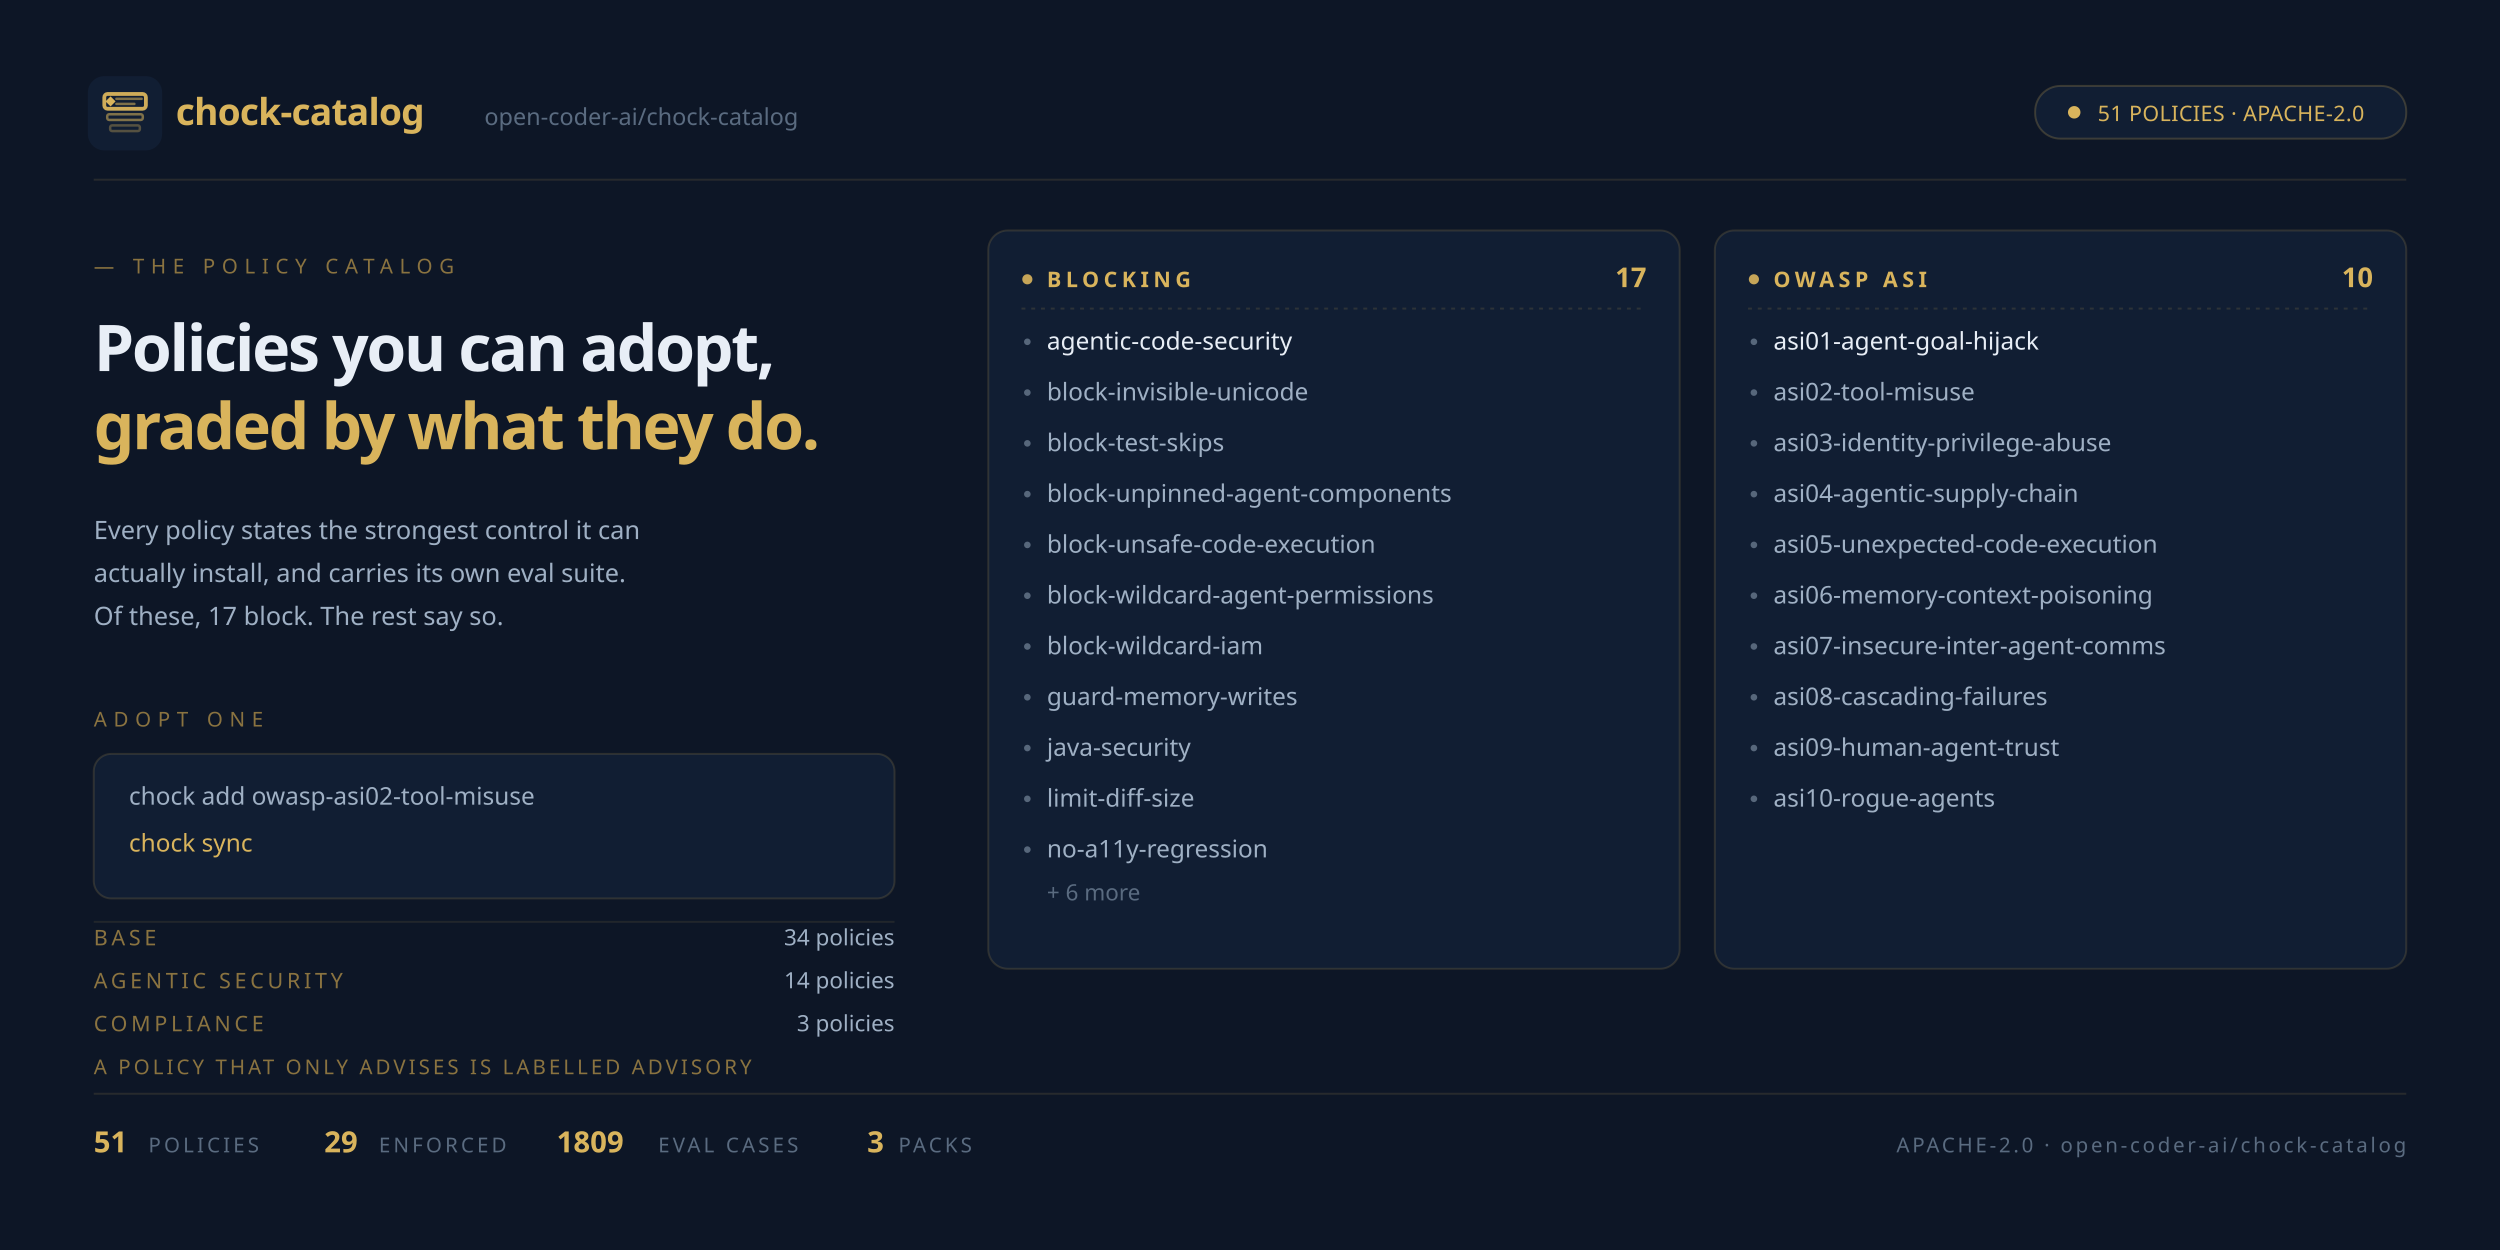
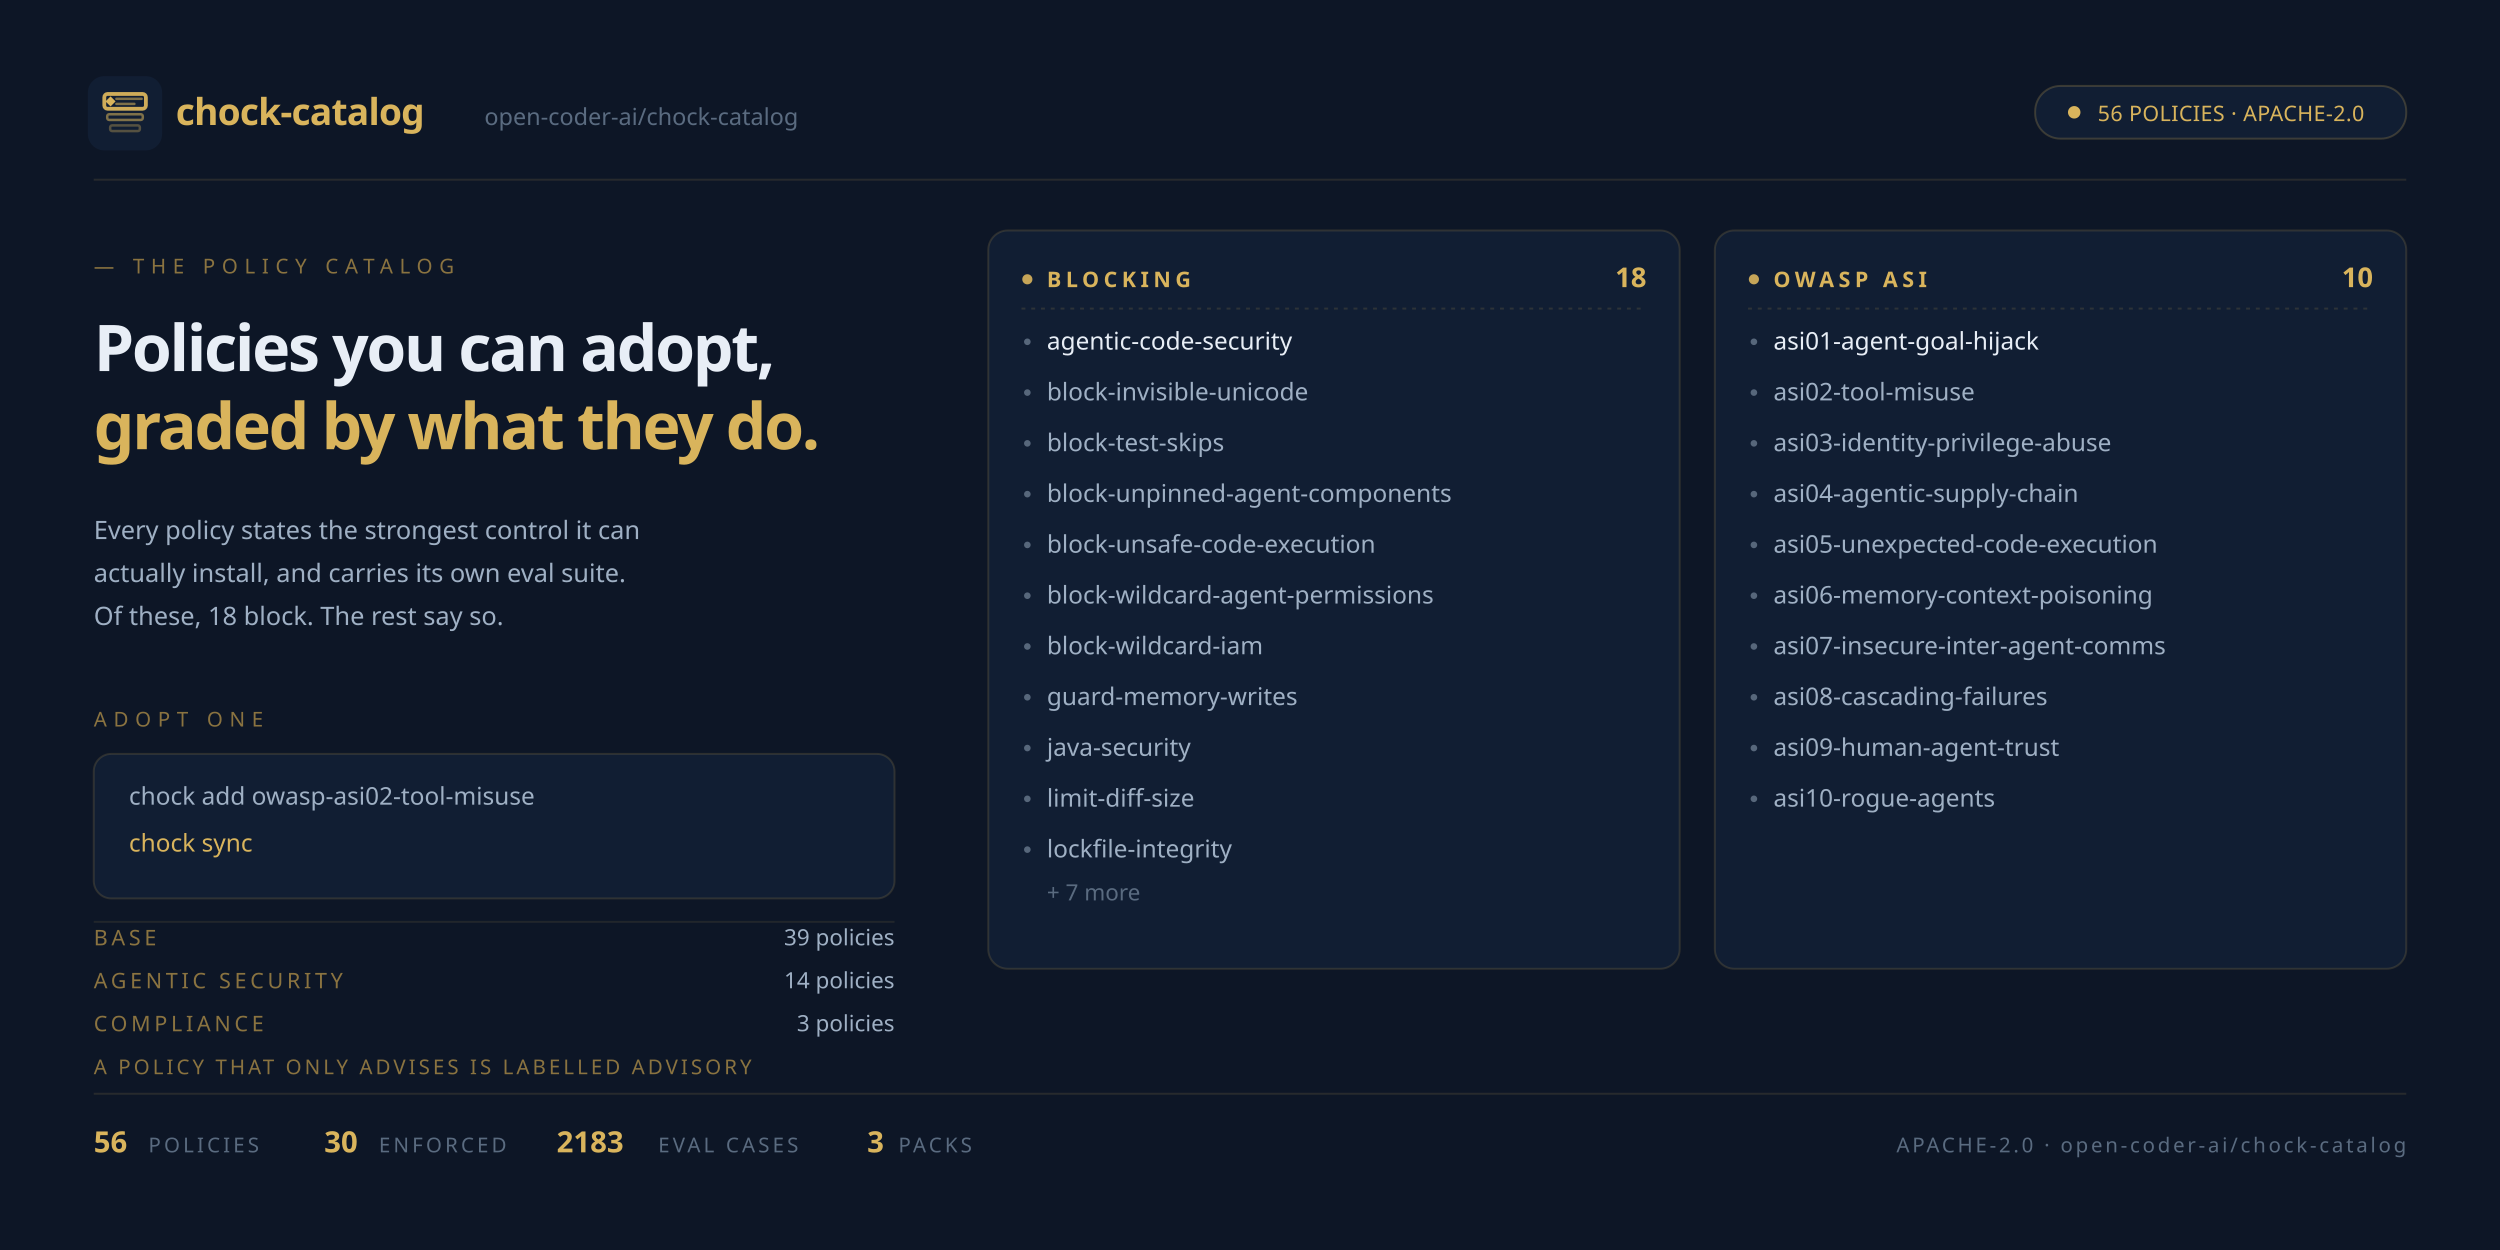
- <svg xmlns="http://www.w3.org/2000/svg" width="1280" height="640" viewBox="0 0 1280 640" role="img" aria-label="chock-catalog — the policy catalog for chock: policies you can adopt, graded by what they actually enforce. 51 policies across 3 packs (agentic-security 14, base 34, compliance 3); 29 enforced (20 at commit, 9 at pre-tool-use) and 22 advisory; 1809 eval cases. The 17 blocking policies: agentic-code-security, block-invisible-unicode, block-test-skips, block-unpinned-agent-components, block-unsafe-code-execution, block-wildcard-agent-permissions, block-wildcard-iam, guard-memory-writes, java-security, limit-diff-size, no-a11y-regression, pin-github-actions, protect-main-branch, protect-test-integrity, scan-secrets, scan-suppression-markers, verify-dependency-exists. Full OWASP Agentic Security Initiative top ten coverage, ASI01 through ASI10. Apache-2.0.">
+ <svg xmlns="http://www.w3.org/2000/svg" width="1280" height="640" viewBox="0 0 1280 640" role="img" aria-label="chock-catalog — the policy catalog for chock: policies you can adopt, graded by what they actually enforce. 56 policies across 3 packs (agentic-security 14, base 39, compliance 3); 30 enforced (21 at commit, 9 at pre-tool-use) and 26 advisory; 2183 eval cases. The 18 blocking policies: agentic-code-security, block-invisible-unicode, block-test-skips, block-unpinned-agent-components, block-unsafe-code-execution, block-wildcard-agent-permissions, block-wildcard-iam, guard-memory-writes, java-security, limit-diff-size, lockfile-integrity, no-a11y-regression, pin-github-actions, protect-main-branch, protect-test-integrity, scan-secrets, scan-suppression-markers, verify-dependency-exists. Full OWASP Agentic Security Initiative top ten coverage, ASI01 through ASI10. Apache-2.0.">
  <rect width="1280" height="640" fill="#0D1626" />
  <rect x="45.0" y="39.0" width="38" height="38" rx="8.4" fill="#111E33" />
  <rect x="56.4" y="64.2" width="15.2" height="2.9" rx="1.0" fill="none" stroke="#D9B45C" stroke-width="1.29" stroke-opacity="0.34" />
  <rect x="54.9" y="58.5" width="18.2" height="2.9" rx="1.0" fill="none" stroke="#D9B45C" stroke-width="1.29" stroke-opacity="0.55" />
  <rect x="53.4" y="48.1" width="21.3" height="7.6" rx="1.7" fill="none" stroke="#D9B45C" stroke-width="1.94" stroke-opacity="0.95" />
  <rect x="54.77" y="50.10" width="3.65" height="3.65" transform="rotate(45 56.59 51.92)" fill="#D9B45C" />
  <line x1="59.6" y1="50.6" x2="72.5" y2="50.6" stroke="#D9B45C" stroke-width="1.29" stroke-opacity="0.55" stroke-linecap="round" />
  <line x1="59.6" y1="53.2" x2="68.8" y2="53.2" stroke="#D9B45C" stroke-width="1.29" stroke-opacity="0.55" stroke-linecap="round" />
  <text x="90" y="64" font-family="Geist Mono" font-size="19" font-weight="700" letter-spacing="-0.4" fill="#D9B45C">chock-catalog</text>
  <text x="248" y="64" font-family="Geist Mono" font-size="12" fill="#5A6B80">open-coder-ai/chock-catalog</text>
  <rect x="1042" y="44" width="190" height="27" rx="13" fill="#111E33" stroke="#D9B45C" stroke-opacity="0.22" />
  <circle cx="1062" cy="57.5" r="3.2" fill="#D9B45C" />
-   <text x="1074" y="62" font-family="Geist Mono" font-size="11" letter-spacing="0.2" fill="#D9B45C">51 POLICIES · APACHE-2.0</text>
+   <text x="1074" y="62" font-family="Geist Mono" font-size="11" letter-spacing="0.2" fill="#D9B45C">56 POLICIES · APACHE-2.0</text>
  <line x1="48" y1="92" x2="1232" y2="92" stroke="#D9B45C" stroke-opacity="0.13" stroke-width="1" />
  <text x="48" y="140" font-family="Geist Mono" font-size="10.5" letter-spacing="3.4" fill="#8A7340">— THE POLICY CATALOG</text>
  <text x="48" y="190" font-family="Geist Mono" font-size="33" font-weight="700" letter-spacing="-1.2" fill="#E8EEF6">Policies you can adopt,</text>
  <text x="48" y="230" font-family="Geist Mono" font-size="33" font-weight="700" letter-spacing="-1.2" fill="#D9B45C">graded by what they do.</text>
  <text x="48" y="276" font-family="Geist Mono" font-size="13" fill="#9FB0C4">Every policy states the strongest control it can</text>
  <text x="48" y="298" font-family="Geist Mono" font-size="13" fill="#9FB0C4">actually install, and carries its own eval suite.</text>
-   <text x="48" y="320" font-family="Geist Mono" font-size="13" fill="#9FB0C4">Of these, 17 block. The rest say so.</text>
+   <text x="48" y="320" font-family="Geist Mono" font-size="13" fill="#9FB0C4">Of these, 18 block. The rest say so.</text>
  <text x="48" y="372" font-family="Geist Mono" font-size="10.5" letter-spacing="3.4" fill="#8A7340">ADOPT ONE</text>
  <rect x="48" y="386" width="410" height="74" rx="9" fill="#111E33" stroke="#D9B45C" stroke-opacity="0.16" />
  <text x="66" y="412" font-family="Geist Mono" font-size="12.5" fill="#9FB0C4">chock add owasp-asi02-tool-misuse</text>
  <text x="66" y="436" font-family="Geist Mono" font-size="12.5" fill="#D9B45C">chock sync</text>
  <line x1="48" y1="472" x2="458" y2="472" stroke="#D9B45C" stroke-opacity="0.10" stroke-width="1" />
  <text x="48" y="484" font-family="Geist Mono" font-size="11" letter-spacing="1.9" fill="#8A7340">BASE</text>
-   <text x="458" y="484" font-family="Geist Mono" font-size="11.5" text-anchor="end" fill="#9FB0C4">34 policies</text>
+   <text x="458" y="484" font-family="Geist Mono" font-size="11.5" text-anchor="end" fill="#9FB0C4">39 policies</text>
  <text x="48" y="506" font-family="Geist Mono" font-size="11" letter-spacing="1.9" fill="#8A7340">AGENTIC SECURITY</text>
  <text x="458" y="506" font-family="Geist Mono" font-size="11.5" text-anchor="end" fill="#9FB0C4">14 policies</text>
  <text x="48" y="528" font-family="Geist Mono" font-size="11" letter-spacing="1.9" fill="#8A7340">COMPLIANCE</text>
  <text x="458" y="528" font-family="Geist Mono" font-size="11.5" text-anchor="end" fill="#9FB0C4">3 policies</text>
  <text x="48" y="550" font-family="Geist Mono" font-size="10.5" letter-spacing="1.55" fill="#8A7340">A POLICY THAT ONLY ADVISES IS LABELLED ADVISORY</text>
  <rect x="506" y="118" width="354" height="378" rx="10" fill="#111E33" stroke="#D9B45C" stroke-opacity="0.16" stroke-width="1" />
  <circle cx="526" cy="143" r="2.6" fill="#D9B45C" fill-opacity="0.9" />
  <text x="536" y="147" font-family="Geist Mono" font-size="11" font-weight="700" letter-spacing="2.3" fill="#D9B45C">BLOCKING</text>
-   <text x="843" y="147" font-family="Geist Mono" font-size="14" font-weight="700" text-anchor="end" fill="#D9B45C">17</text>
+   <text x="843" y="147" font-family="Geist Mono" font-size="14" font-weight="700" text-anchor="end" fill="#D9B45C">18</text>
  <line x1="523" y1="158" x2="843" y2="158" stroke="#D9B45C" stroke-opacity="0.14" stroke-width="1" stroke-dasharray="2 3" />
  <circle cx="526" cy="175" r="1.7" fill="#9FB0C4" fill-opacity="0.5" />
  <text x="536" y="179" font-family="Geist Mono" font-size="12.5" fill="#E8EEF6">agentic-code-security</text>
  <circle cx="526" cy="201" r="1.7" fill="#9FB0C4" fill-opacity="0.5" />
  <text x="536" y="205" font-family="Geist Mono" font-size="12.5" fill="#9FB0C4">block-invisible-unicode</text>
  <circle cx="526" cy="227" r="1.7" fill="#9FB0C4" fill-opacity="0.5" />
  <text x="536" y="231" font-family="Geist Mono" font-size="12.5" fill="#9FB0C4">block-test-skips</text>
  <circle cx="526" cy="253" r="1.7" fill="#9FB0C4" fill-opacity="0.5" />
  <text x="536" y="257" font-family="Geist Mono" font-size="12.5" fill="#9FB0C4">block-unpinned-agent-components</text>
  <circle cx="526" cy="279" r="1.7" fill="#9FB0C4" fill-opacity="0.5" />
  <text x="536" y="283" font-family="Geist Mono" font-size="12.5" fill="#9FB0C4">block-unsafe-code-execution</text>
  <circle cx="526" cy="305" r="1.7" fill="#9FB0C4" fill-opacity="0.5" />
  <text x="536" y="309" font-family="Geist Mono" font-size="12.5" fill="#9FB0C4">block-wildcard-agent-permissions</text>
  <circle cx="526" cy="331" r="1.7" fill="#9FB0C4" fill-opacity="0.5" />
  <text x="536" y="335" font-family="Geist Mono" font-size="12.5" fill="#9FB0C4">block-wildcard-iam</text>
  <circle cx="526" cy="357" r="1.7" fill="#9FB0C4" fill-opacity="0.5" />
  <text x="536" y="361" font-family="Geist Mono" font-size="12.5" fill="#9FB0C4">guard-memory-writes</text>
  <circle cx="526" cy="383" r="1.7" fill="#9FB0C4" fill-opacity="0.5" />
  <text x="536" y="387" font-family="Geist Mono" font-size="12.5" fill="#9FB0C4">java-security</text>
  <circle cx="526" cy="409" r="1.7" fill="#9FB0C4" fill-opacity="0.5" />
  <text x="536" y="413" font-family="Geist Mono" font-size="12.5" fill="#9FB0C4">limit-diff-size</text>
  <circle cx="526" cy="435" r="1.7" fill="#9FB0C4" fill-opacity="0.5" />
-   <text x="536" y="439" font-family="Geist Mono" font-size="12.5" fill="#9FB0C4">no-a11y-regression</text>
-   <text x="536" y="461" font-family="Geist Mono" font-size="11.5" fill="#5A6B80">+ 6 more</text>
+   <text x="536" y="439" font-family="Geist Mono" font-size="12.5" fill="#9FB0C4">lockfile-integrity</text>
+   <text x="536" y="461" font-family="Geist Mono" font-size="11.5" fill="#5A6B80">+ 7 more</text>
  <rect x="878" y="118" width="354" height="378" rx="10" fill="#111E33" stroke="#D9B45C" stroke-opacity="0.16" stroke-width="1" />
  <circle cx="898" cy="143" r="2.6" fill="#D9B45C" fill-opacity="0.9" />
  <text x="908" y="147" font-family="Geist Mono" font-size="11" font-weight="700" letter-spacing="2.3" fill="#D9B45C">OWASP ASI</text>
  <text x="1215" y="147" font-family="Geist Mono" font-size="14" font-weight="700" text-anchor="end" fill="#D9B45C">10</text>
  <line x1="895" y1="158" x2="1215" y2="158" stroke="#D9B45C" stroke-opacity="0.14" stroke-width="1" stroke-dasharray="2 3" />
  <circle cx="898" cy="175" r="1.7" fill="#9FB0C4" fill-opacity="0.5" />
  <text x="908" y="179" font-family="Geist Mono" font-size="12.5" fill="#E8EEF6">asi01-agent-goal-hijack</text>
  <circle cx="898" cy="201" r="1.7" fill="#9FB0C4" fill-opacity="0.5" />
  <text x="908" y="205" font-family="Geist Mono" font-size="12.5" fill="#9FB0C4">asi02-tool-misuse</text>
  <circle cx="898" cy="227" r="1.7" fill="#9FB0C4" fill-opacity="0.5" />
  <text x="908" y="231" font-family="Geist Mono" font-size="12.5" fill="#9FB0C4">asi03-identity-privilege-abuse</text>
  <circle cx="898" cy="253" r="1.7" fill="#9FB0C4" fill-opacity="0.5" />
  <text x="908" y="257" font-family="Geist Mono" font-size="12.5" fill="#9FB0C4">asi04-agentic-supply-chain</text>
  <circle cx="898" cy="279" r="1.7" fill="#9FB0C4" fill-opacity="0.5" />
  <text x="908" y="283" font-family="Geist Mono" font-size="12.5" fill="#9FB0C4">asi05-unexpected-code-execution</text>
  <circle cx="898" cy="305" r="1.7" fill="#9FB0C4" fill-opacity="0.5" />
  <text x="908" y="309" font-family="Geist Mono" font-size="12.5" fill="#9FB0C4">asi06-memory-context-poisoning</text>
  <circle cx="898" cy="331" r="1.7" fill="#9FB0C4" fill-opacity="0.5" />
  <text x="908" y="335" font-family="Geist Mono" font-size="12.5" fill="#9FB0C4">asi07-insecure-inter-agent-comms</text>
  <circle cx="898" cy="357" r="1.7" fill="#9FB0C4" fill-opacity="0.5" />
  <text x="908" y="361" font-family="Geist Mono" font-size="12.5" fill="#9FB0C4">asi08-cascading-failures</text>
  <circle cx="898" cy="383" r="1.7" fill="#9FB0C4" fill-opacity="0.5" />
  <text x="908" y="387" font-family="Geist Mono" font-size="12.5" fill="#9FB0C4">asi09-human-agent-trust</text>
  <circle cx="898" cy="409" r="1.7" fill="#9FB0C4" fill-opacity="0.5" />
  <text x="908" y="413" font-family="Geist Mono" font-size="12.5" fill="#9FB0C4">asi10-rogue-agents</text>
  <line x1="48" y1="560" x2="1232" y2="560" stroke="#D9B45C" stroke-opacity="0.13" stroke-width="1" />
-   <text x="48" y="590" font-family="Geist Mono" font-size="15" font-weight="700" fill="#D9B45C">51</text>
+   <text x="48" y="590" font-family="Geist Mono" font-size="15" font-weight="700" fill="#D9B45C">56</text>
  <text x="76" y="590" font-family="Geist Mono" font-size="10.5" letter-spacing="1.6" fill="#5A6B80">POLICIES</text>
-   <text x="166" y="590" font-family="Geist Mono" font-size="15" font-weight="700" fill="#D9B45C">29</text>
+   <text x="166" y="590" font-family="Geist Mono" font-size="15" font-weight="700" fill="#D9B45C">30</text>
  <text x="194" y="590" font-family="Geist Mono" font-size="10.5" letter-spacing="1.6" fill="#5A6B80">ENFORCED</text>
-   <text x="285" y="590" font-family="Geist Mono" font-size="15" font-weight="700" fill="#D9B45C">1809</text>
+   <text x="285" y="590" font-family="Geist Mono" font-size="15" font-weight="700" fill="#D9B45C">2183</text>
  <text x="337" y="590" font-family="Geist Mono" font-size="10.5" letter-spacing="1.6" fill="#5A6B80">EVAL CASES</text>
  <text x="444" y="590" font-family="Geist Mono" font-size="15" font-weight="700" fill="#D9B45C">3</text>
  <text x="460" y="590" font-family="Geist Mono" font-size="10.5" letter-spacing="1.6" fill="#5A6B80">PACKS</text>
  <text x="1232" y="590" font-family="Geist Mono" font-size="10.5" letter-spacing="1.4" text-anchor="end" fill="#5A6B80">APACHE-2.0 · open-coder-ai/chock-catalog</text>
</svg>
